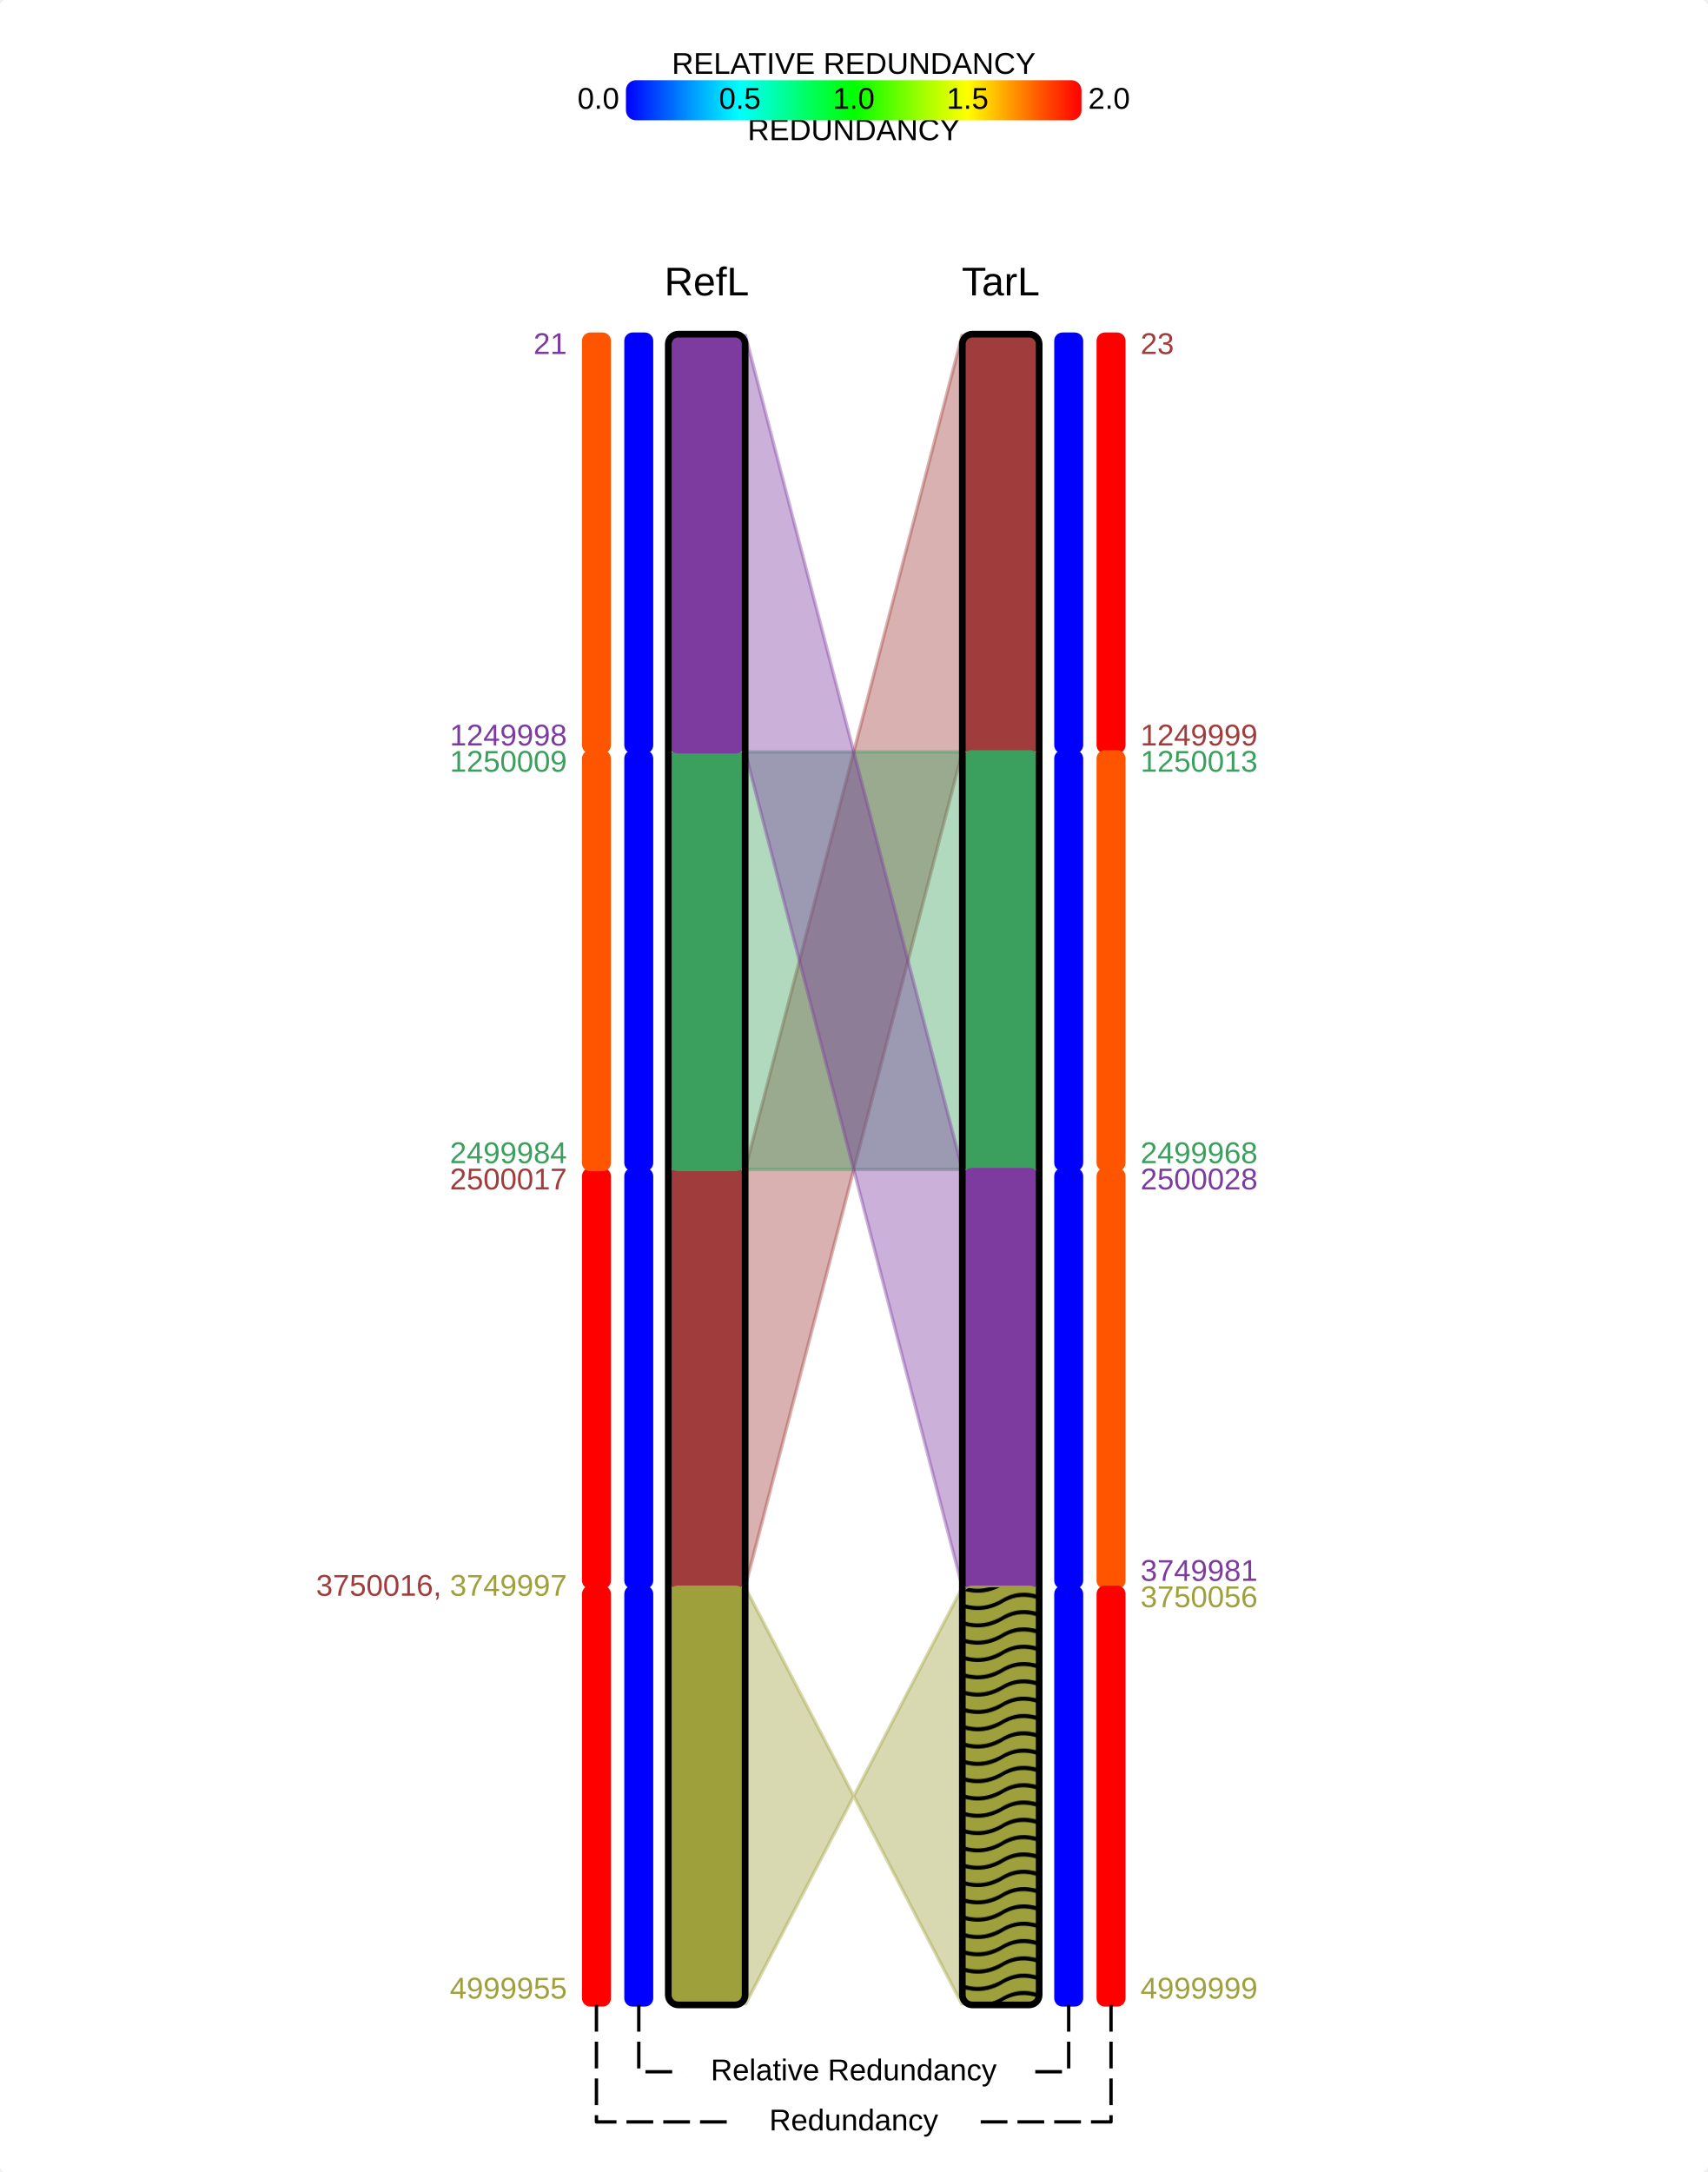
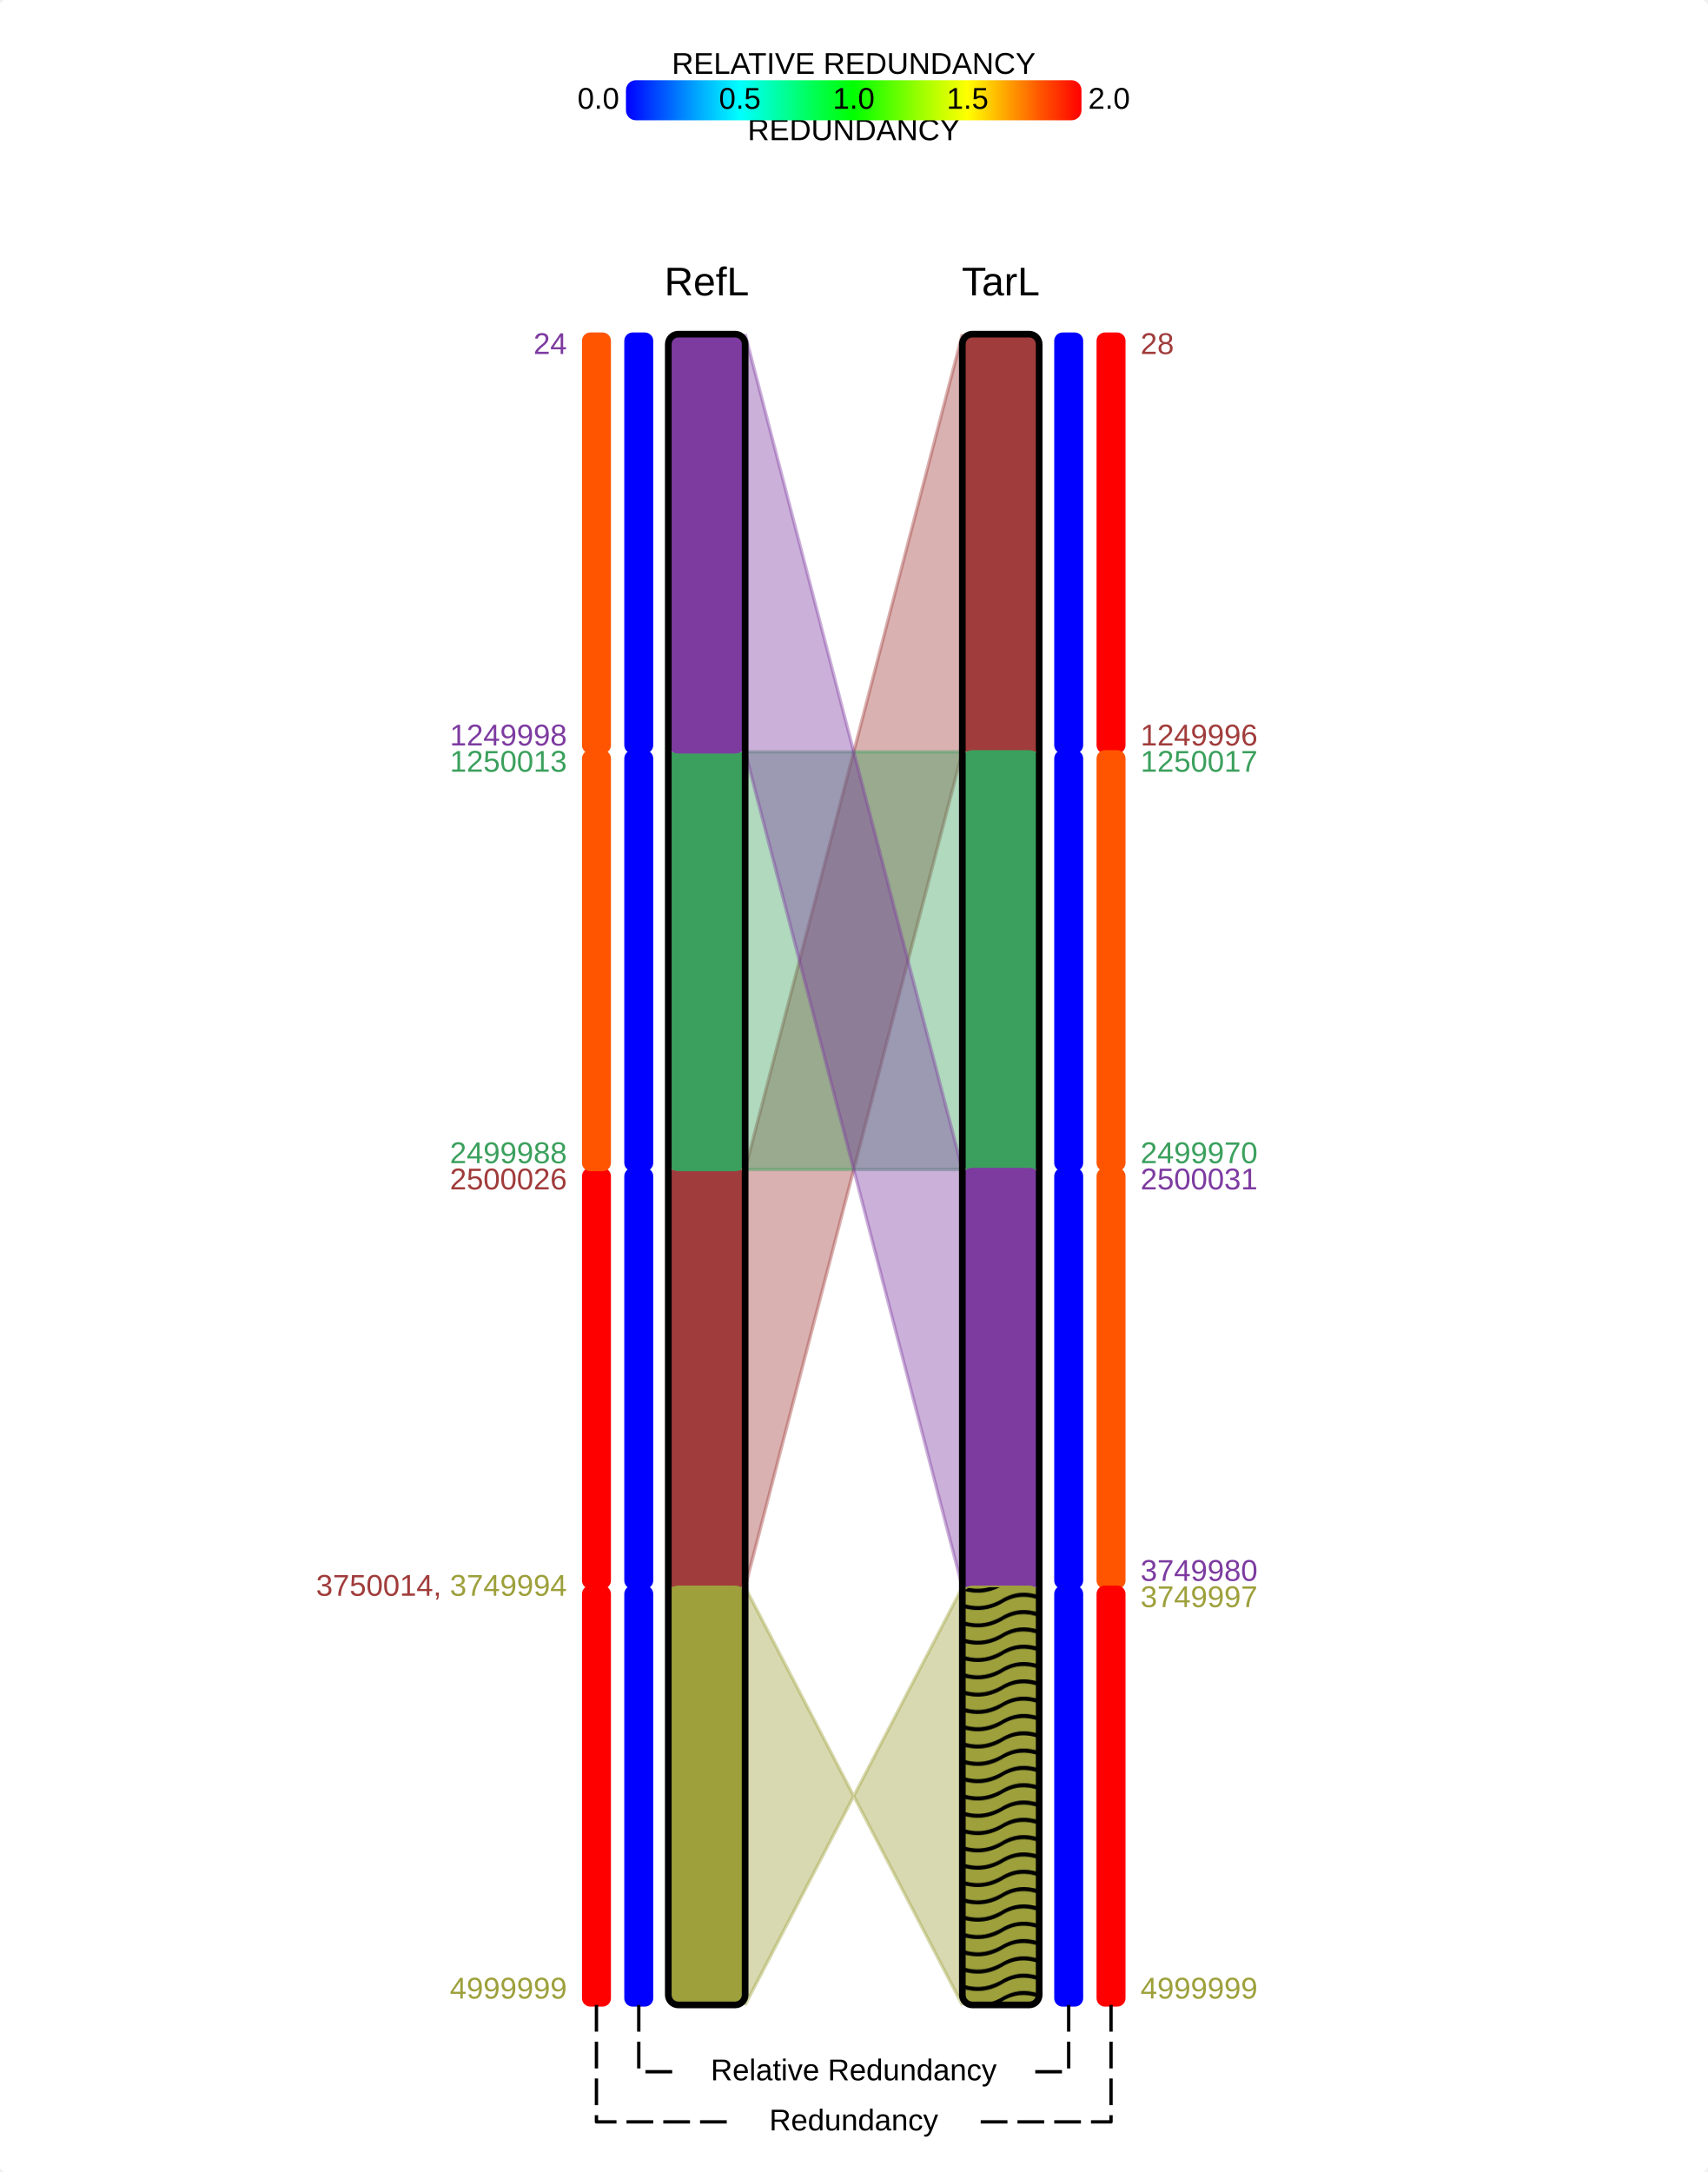
<svg xmlns="http://www.w3.org/2000/svg" width="511" height="650" id="svg2" version="1.1">
  <g id="layer1">
    <defs id="defs6211">
      <pattern id="Polkadots-large" patternTransform="translate(0,0)scale(10,10)" height="10" width="10" patternUnits="userSpaceOnUse">
        <circle id="circle4936" r="0.45" cy="0.810" cx="2.567" style="fill:black;stroke:none" />
        <circle id="circle4938" r="0.45" cy="2.33" cx="3.048" style="fill:black;stroke:none" />
        <circle id="circle4940" r="0.45" cy="2.415" cx="4.418" style="fill:black;stroke:none" />
        <circle id="circle4942" r="0.45" cy="3.029" cx="1.844" style="fill:black;stroke:none" />
        <circle id="circle4944" r="0.45" cy="1.363" cx="6.08" style="fill:black;stroke:none" />
        <circle id="circle4946" r="0.45" cy="4.413" cx="5.819" style="fill:black;stroke:none" />
        <circle id="circle4948" r="0.45" cy="4.048" cx="4.305" style="fill:black;stroke:none" />
        <circle id="circle4950" r="0.45" cy="3.045" cx="5.541" style="fill:black;stroke:none" />
        <circle id="circle4952" r="0.45" cy="5.527" cx="4.785" style="fill:black;stroke:none" />
        <circle id="circle4954" r="0.45" cy="5.184" cx="2.667" style="fill:black;stroke:none" />
        <circle id="circle4956" r="0.45" cy="1.448" cx="7.965" style="fill:black;stroke:none" />
        <circle id="circle4958" r="0.45" cy="5.049" cx="7.047" style="fill:black;stroke:none" />
        <circle id="circle4960" r="0.45" cy="0.895" cx="4.340" style="fill:black;stroke:none" />
        <circle id="circle4962" r="0.45" cy="0.340" cx="7.125" style="fill:black;stroke:none" />
        <circle id="circle4964" r="0.45" cy="1.049" cx="9.553" style="fill:black;stroke:none" />
        <circle id="circle4966" r="0.45" cy="2.689" cx="7.006" style="fill:black;stroke:none" />
        <circle id="circle4968" r="0.45" cy="2.689" cx="8.909" style="fill:black;stroke:none" />
        <circle id="circle4970" r="0.45" cy="4.407" cx="9.315" style="fill:black;stroke:none" />
        <circle id="circle4972" r="0.45" cy="3.870" cx="7.820" style="fill:black;stroke:none" />
        <circle id="circle4974" r="0.45" cy="5.948" cx="8.270" style="fill:black;stroke:none" />
        <circle id="circle4976" r="0.45" cy="7.428" cx="7.973" style="fill:black;stroke:none" />
        <circle id="circle4978" r="0.45" cy="8.072" cx="9.342" style="fill:black;stroke:none" />
        <circle id="circle4980" r="0.45" cy="9.315" cx="8.206" style="fill:black;stroke:none" />
        <circle id="circle4982" r="0.45" cy="9.475" cx="9.682" style="fill:black;stroke:none" />
        <circle id="circle4984" r="0.45" cy="6.186" cx="9.688" style="fill:black;stroke:none" />
        <circle id="circle4986" r="0.45" cy="6.296" cx="3.379" style="fill:black;stroke:none" />
        <circle id="circle4988" r="0.45" cy="8.204" cx="2.871" style="fill:black;stroke:none" />
        <circle id="circle4990" r="0.45" cy="8.719" cx="4.59" style="fill:black;stroke:none" />
        <circle id="circle4992" r="0.45" cy="9.671" cx="3.181" style="fill:black;stroke:none" />
        <circle id="circle4994" r="0.45" cy="7.315" cx="5.734" style="fill:black;stroke:none" />
        <circle id="circle4996" r="0.45" cy="6.513" cx="6.707" style="fill:black;stroke:none" />
        <circle id="circle4998" r="0.45" cy="9.670" cx="5.730" style="fill:black;stroke:none" />
        <circle id="circle5000" r="0.45" cy="8.373" cx="6.535" style="fill:black;stroke:none" />
        <circle id="circle5002" r="0.45" cy="7.154" cx="4.37" style="fill:black;stroke:none" />
        <circle id="circle5004" r="0.45" cy="7.25" cx="0.622" style="fill:black;stroke:none" />
        <circle id="circle5006" r="0.45" cy="5.679" cx="0.831" style="fill:black;stroke:none" />
        <circle id="circle5008" r="0.45" cy="8.519" cx="1.257" style="fill:black;stroke:none" />
        <circle id="circle5010" r="0.45" cy="6.877" cx="1.989" style="fill:black;stroke:none" />
        <circle id="circle5012" r="0.45" cy="3.181" cx="0.374" style="fill:black;stroke:none" />
        <circle id="circle5014" r="0.45" cy="1.664" cx="1.166" style="fill:black;stroke:none" />
        <circle id="circle5016" r="0.45" cy="0.093" cx="1.151" style="fill:black;stroke:none" />
        <circle id="circle5018" r="0.45" cy="10.093" cx="1.151" style="fill:black;stroke:none" />
        <circle id="circle5020" r="0.45" cy="4.451" cx="1.302" style="fill:black;stroke:none" />
        <circle id="circle5022" r="0.45" cy="3.763" cx="3.047" style="fill:black;stroke:none" />
      </pattern>
    </defs>
    <defs id="ffff">
      <pattern id="Wavy" height="5.181" width="30.0" patternUnits="userSpaceOnUse">
        <path id="path5114" d="M 7.597,0.061 C 5.079,-0.187 2.656,0.302 -0.01,1.788 L -0.01,3.061 C 2.773,1.431 5.173,1.052 7.472,1.280 C 9.770,1.508 11.969,2.361 14.253,3.218 C 18.820,4.931 23.804,6.676 30.066,3.061 L 30.062,1.788 C 23.622,5.497 19.246,3.770 14.691,2.061 C 12.413,1.207 10.115,0.311 7.597,0.061 z " style="fill:black;stroke:none;" />
      </pattern>
    </defs>
    <defs id="ffff">
      <pattern id="WavyWhite" height="5.181" width="30.0" patternUnits="userSpaceOnUse">
        <path id="path5114" d="M 7.597,0.061 C 5.079,-0.187 2.656,0.302 -0.01,1.788 L -0.01,3.061 C 2.773,1.431 5.173,1.052 7.472,1.280 C 9.770,1.508 11.969,2.361 14.253,3.218 C 18.820,4.931 23.804,6.676 30.066,3.061 L 30.062,1.788 C 23.622,5.497 19.246,3.770 14.691,2.061 C 12.413,1.207 10.115,0.311 7.597,0.061 z " style="fill:white;stroke:none;" />
      </pattern>
    </defs>
    <defs id="defs6219">
      <pattern id="xtrace" height="20.0" width="20.0" patternUnits="userSpaceOnUse">
        <path style="fill:#000000;stroke:#000000;stroke-width:0.30;stroke-linecap:butt;stroke-linejoin:miter;stroke-opacity:1;stroke-miterlimit:0;stroke-dasharray:none;fill-opacity:1" d="m 0.0,10.0 25,-25.0 0,5 -25,25 z" id="path7213" />
        <path style="fill:#000000;fill-opacity:1;stroke:#000000;stroke-width:0.30;stroke-linecap:butt;stroke-linejoin:miter;stroke-miterlimit:0;stroke-opacity:1;stroke-dasharray:none" d="m 0.0,30.0 25,-25.0 0,5 -25,25 z" id="path7213-8" />
        <path style="fill:#000000;fill-opacity:1;stroke:#000000;stroke-width:0.30;stroke-linecap:butt;stroke-linejoin:miter;stroke-miterlimit:0;stroke-opacity:1;stroke-dasharray:none" d="m 0.0,50.0 25,-25.0 0,5 -25,25 z" id="path7213-9" />
        <path style="fill:#000000;fill-opacity:1;stroke:#000000;stroke-width:0.30;stroke-linecap:butt;stroke-linejoin:miter;stroke-miterlimit:0;stroke-opacity:1;stroke-dasharray:none" d="m 0.0,70.0 25,-25.0 0,5 -25,25 z" id="path7213-10" />
        <path style="fill:#000000;fill-opacity:1;stroke:#000000;stroke-width:0.30;stroke-linecap:butt;stroke-linejoin:miter;stroke-miterlimit:0;stroke-opacity:1;stroke-dasharray:none" d="m 0.0,90.0 25,-25.0 0,5 -25,25 z" id="path7213-11" />
        <path style="fill:#000000;fill-opacity:1;stroke:#000000;stroke-width:0.30;stroke-linecap:butt;stroke-linejoin:miter;stroke-miterlimit:0;stroke-opacity:1;stroke-dasharray:none" d="m m 0.0,110.0 25,-25.0 0,05 -25,25 z" id="path7213-12" />
      </pattern>
    </defs>
    <defs id="defs4">
      <pattern id="dallas" patternTransform="translate(106.5938,206.9062)" height="4.75" width="4.75" patternUnits="userSpaceOnUse">
        <path style="fill:none;stroke:#000000;stroke-width:1;stroke-linecap:butt;stroke-linejoin:miter;stroke-miterlimit:0;stroke-opacity:1;stroke-dasharray:none" d="m -0.008,2.376 4.763,0" id="path2985" />
        <path style="fill:none;stroke:#000000;stroke-width:1;stroke-linecap:butt;stroke-linejoin:miter;stroke-miterlimit:0;stroke-opacity:1;stroke-dasharray:none" d="m 2.373,-0.006 0,4.763" id="path2985-1" />
      </pattern>
    </defs>
    <defs id="defs4">
      <pattern id="lineX" patternTransform="translate(106.5938,206.9062)" height="4.75" width="4.75" patternUnits="userSpaceOnUse">
        <path style="fill:none;stroke:#000000;stroke-width:1;stroke-linecap:butt;stroke-linejoin:miter;stroke-miterlimit:0;stroke-opacity:1;stroke-dasharray:none" d="m -0.008,2.376 4.763,0" id="path2985" />
      </pattern>
    </defs>
    <defs id="defs4">
      <pattern id="stripeX" patternTransform="translate(106.5938,206.9062)" height="4.75" width="4.75" patternUnits="userSpaceOnUse">
        <path style="fill:none;stroke:#000000;stroke-width:1;stroke-linecap:butt;stroke-linejoin:miter;stroke-miterlimit:0;stroke-opacity:1;stroke-dasharray:none" d="m 2.373,-0.006 0,4.763" id="path2985-1" />
      </pattern>
    </defs>
    <rect style="fill:white;stroke:white;fill-opacity:1;stroke-width:1;stroke-miterlimit:4;stroke-dasharray:none" id="rect3777" width="511.00" height="650.00" x="0.00" y="0.00" ry="3" />
    <text id="211.50000085.000000" x="211.50" y="85.00" dominant-baseline="middle" transform="" style="font-size:12px;font-style:normal;font-variant:normal;font-weight:normal;font-stretch:normal;fill:black;fill-opacity:1;text-align:start;line-height:125%%;writing-mode:lr-tb;text-anchor:middle;font-family:Arial;-inkscape-font-specification:Arial">RefL</text>
    <text id="299.50000085.000000" x="299.50" y="85.00" dominant-baseline="middle" transform="" style="font-size:12px;font-style:normal;font-variant:normal;font-weight:normal;font-stretch:normal;fill:black;fill-opacity:1;text-align:start;line-height:125%%;writing-mode:lr-tb;text-anchor:middle;font-family:Arial;-inkscape-font-specification:Arial">TarL</text>
-     <text id="169.666667100.002100" x="169.67" y="100.00" dominant-baseline="text-before-edge" transform="" style="font-size:9px;font-style:normal;font-variant:normal;font-weight:normal;font-stretch:normal;fill:black;fill-opacity:1;text-align:start;line-height:125%%;writing-mode:lr-tb;text-anchor:end;font-family:Arial;-inkscape-font-specification:Arial">
-       <tspan id="2" style="fill:#7D3BA0">21</tspan>
+     <text id="169.666667100.002400" x="169.67" y="100.00" dominant-baseline="text-before-edge" transform="" style="font-size:9px;font-style:normal;font-variant:normal;font-weight:normal;font-stretch:normal;fill:black;fill-opacity:1;text-align:start;line-height:125%%;writing-mode:lr-tb;text-anchor:end;font-family:Arial;-inkscape-font-specification:Arial">
+       <tspan id="2" style="fill:#7D3BA0">24</tspan>
    </text>
    <text id="169.666667224.999800" x="169.67" y="225.00" dominant-baseline="text-after-edge" transform="" style="font-size:9px;font-style:normal;font-variant:normal;font-weight:normal;font-stretch:normal;fill:black;fill-opacity:1;text-align:start;line-height:125%%;writing-mode:lr-tb;text-anchor:end;font-family:Arial;-inkscape-font-specification:Arial">
      <tspan id="2" style="fill:#7D3BA0">1249998</tspan>
    </text>
-     <text id="169.666667225.000900" x="169.67" y="225.00" dominant-baseline="text-before-edge" transform="" style="font-size:9px;font-style:normal;font-variant:normal;font-weight:normal;font-stretch:normal;fill:black;fill-opacity:1;text-align:start;line-height:125%%;writing-mode:lr-tb;text-anchor:end;font-family:Arial;-inkscape-font-specification:Arial">
-       <tspan id="1" style="fill:#3BA05D">1250009</tspan>
-     </text>
-     <text id="169.666667349.998400" x="169.67" y="350.00" dominant-baseline="text-after-edge" transform="" style="font-size:9px;font-style:normal;font-variant:normal;font-weight:normal;font-stretch:normal;fill:black;fill-opacity:1;text-align:start;line-height:125%%;writing-mode:lr-tb;text-anchor:end;font-family:Arial;-inkscape-font-specification:Arial">
-       <tspan id="1" style="fill:#3BA05D">2499984</tspan>
-     </text>
-     <text id="169.666667350.001700" x="169.67" y="350.00" dominant-baseline="text-before-edge" transform="" style="font-size:9px;font-style:normal;font-variant:normal;font-weight:normal;font-stretch:normal;fill:black;fill-opacity:1;text-align:start;line-height:125%%;writing-mode:lr-tb;text-anchor:end;font-family:Arial;-inkscape-font-specification:Arial">
-       <tspan id="0" style="fill:#A03C3B">2500017</tspan>
-     </text>
-     <text id="169.666667475.000600" x="169.67" y="475.00" dominant-baseline="middle" transform="" style="font-size:9px;font-style:normal;font-variant:normal;font-weight:normal;font-stretch:normal;fill:black;fill-opacity:1;text-align:start;line-height:125%%;writing-mode:lr-tb;text-anchor:end;font-family:Arial;-inkscape-font-specification:Arial">
-       <tspan id="0" style="fill:#A03C3B">3750016, </tspan>
-       <tspan id="3" style="fill:#9DA03B">3749997</tspan>
-     </text>
-     <text id="169.666667599.995500" x="169.67" y="600.00" dominant-baseline="text-after-edge" transform="" style="font-size:9px;font-style:normal;font-variant:normal;font-weight:normal;font-stretch:normal;fill:black;fill-opacity:1;text-align:start;line-height:125%%;writing-mode:lr-tb;text-anchor:end;font-family:Arial;-inkscape-font-specification:Arial">
-       <tspan id="3" style="fill:#9DA03B">4999955</tspan>
-     </text>
-     <text id="341.333333100.002300" x="341.33" y="100.00" dominant-baseline="text-before-edge" transform="" style="font-size:9px;font-style:normal;font-variant:normal;font-weight:normal;font-stretch:normal;fill:black;fill-opacity:1;text-align:start;line-height:125%%;writing-mode:lr-tb;text-anchor:start;font-family:Arial;-inkscape-font-specification:Arial">
-       <tspan id="0" style="fill:#A03C3B">23</tspan>
-     </text>
-     <text id="341.333333224.999900" x="341.33" y="225.00" dominant-baseline="text-after-edge" transform="" style="font-size:9px;font-style:normal;font-variant:normal;font-weight:normal;font-stretch:normal;fill:black;fill-opacity:1;text-align:start;line-height:125%%;writing-mode:lr-tb;text-anchor:start;font-family:Arial;-inkscape-font-specification:Arial">
-       <tspan id="0" style="fill:#A03C3B">1249999</tspan>
-     </text>
-     <text id="341.333333225.001300" x="341.33" y="225.00" dominant-baseline="text-before-edge" transform="" style="font-size:9px;font-style:normal;font-variant:normal;font-weight:normal;font-stretch:normal;fill:black;fill-opacity:1;text-align:start;line-height:125%%;writing-mode:lr-tb;text-anchor:start;font-family:Arial;-inkscape-font-specification:Arial">
+     <text id="169.666667225.001300" x="169.67" y="225.00" dominant-baseline="text-before-edge" transform="" style="font-size:9px;font-style:normal;font-variant:normal;font-weight:normal;font-stretch:normal;fill:black;fill-opacity:1;text-align:start;line-height:125%%;writing-mode:lr-tb;text-anchor:end;font-family:Arial;-inkscape-font-specification:Arial">
      <tspan id="1" style="fill:#3BA05D">1250013</tspan>
    </text>
-     <text id="341.333333349.996800" x="341.33" y="350.00" dominant-baseline="text-after-edge" transform="" style="font-size:9px;font-style:normal;font-variant:normal;font-weight:normal;font-stretch:normal;fill:black;fill-opacity:1;text-align:start;line-height:125%%;writing-mode:lr-tb;text-anchor:start;font-family:Arial;-inkscape-font-specification:Arial">
-       <tspan id="1" style="fill:#3BA05D">2499968</tspan>
+     <text id="169.666667349.998800" x="169.67" y="350.00" dominant-baseline="text-after-edge" transform="" style="font-size:9px;font-style:normal;font-variant:normal;font-weight:normal;font-stretch:normal;fill:black;fill-opacity:1;text-align:start;line-height:125%%;writing-mode:lr-tb;text-anchor:end;font-family:Arial;-inkscape-font-specification:Arial">
+       <tspan id="1" style="fill:#3BA05D">2499988</tspan>
    </text>
-     <text id="341.333333350.002800" x="341.33" y="350.00" dominant-baseline="text-before-edge" transform="" style="font-size:9px;font-style:normal;font-variant:normal;font-weight:normal;font-stretch:normal;fill:black;fill-opacity:1;text-align:start;line-height:125%%;writing-mode:lr-tb;text-anchor:start;font-family:Arial;-inkscape-font-specification:Arial">
-       <tspan id="2" style="fill:#7D3BA0">2500028</tspan>
+     <text id="169.666667350.002600" x="169.67" y="350.00" dominant-baseline="text-before-edge" transform="" style="font-size:9px;font-style:normal;font-variant:normal;font-weight:normal;font-stretch:normal;fill:black;fill-opacity:1;text-align:start;line-height:125%%;writing-mode:lr-tb;text-anchor:end;font-family:Arial;-inkscape-font-specification:Arial">
+       <tspan id="0" style="fill:#A03C3B">2500026</tspan>
    </text>
-     <text id="341.333333474.998100" x="341.33" y="475.00" dominant-baseline="text-after-edge" transform="" style="font-size:9px;font-style:normal;font-variant:normal;font-weight:normal;font-stretch:normal;fill:black;fill-opacity:1;text-align:start;line-height:125%%;writing-mode:lr-tb;text-anchor:start;font-family:Arial;-inkscape-font-specification:Arial">
-       <tspan id="2" style="fill:#7D3BA0">3749981</tspan>
+     <text id="169.666667475.000400" x="169.67" y="475.00" dominant-baseline="middle" transform="" style="font-size:9px;font-style:normal;font-variant:normal;font-weight:normal;font-stretch:normal;fill:black;fill-opacity:1;text-align:start;line-height:125%%;writing-mode:lr-tb;text-anchor:end;font-family:Arial;-inkscape-font-specification:Arial">
+       <tspan id="0" style="fill:#A03C3B">3750014, </tspan>
+       <tspan id="3" style="fill:#9DA03B">3749994</tspan>
    </text>
-     <text id="341.333333475.005600" x="341.33" y="475.01" dominant-baseline="text-before-edge" transform="" style="font-size:9px;font-style:normal;font-variant:normal;font-weight:normal;font-stretch:normal;fill:black;fill-opacity:1;text-align:start;line-height:125%%;writing-mode:lr-tb;text-anchor:start;font-family:Arial;-inkscape-font-specification:Arial">
-       <tspan id="3" style="fill:#9DA03B">3750056</tspan>
+     <text id="169.666667599.999900" x="169.67" y="600.00" dominant-baseline="text-after-edge" transform="" style="font-size:9px;font-style:normal;font-variant:normal;font-weight:normal;font-stretch:normal;fill:black;fill-opacity:1;text-align:start;line-height:125%%;writing-mode:lr-tb;text-anchor:end;font-family:Arial;-inkscape-font-specification:Arial">
+       <tspan id="3" style="fill:#9DA03B">4999999</tspan>
+     </text>
+     <text id="341.333333100.002800" x="341.33" y="100.00" dominant-baseline="text-before-edge" transform="" style="font-size:9px;font-style:normal;font-variant:normal;font-weight:normal;font-stretch:normal;fill:black;fill-opacity:1;text-align:start;line-height:125%%;writing-mode:lr-tb;text-anchor:start;font-family:Arial;-inkscape-font-specification:Arial">
+       <tspan id="0" style="fill:#A03C3B">28</tspan>
+     </text>
+     <text id="341.333333224.999600" x="341.33" y="225.00" dominant-baseline="text-after-edge" transform="" style="font-size:9px;font-style:normal;font-variant:normal;font-weight:normal;font-stretch:normal;fill:black;fill-opacity:1;text-align:start;line-height:125%%;writing-mode:lr-tb;text-anchor:start;font-family:Arial;-inkscape-font-specification:Arial">
+       <tspan id="0" style="fill:#A03C3B">1249996</tspan>
+     </text>
+     <text id="341.333333225.001700" x="341.33" y="225.00" dominant-baseline="text-before-edge" transform="" style="font-size:9px;font-style:normal;font-variant:normal;font-weight:normal;font-stretch:normal;fill:black;fill-opacity:1;text-align:start;line-height:125%%;writing-mode:lr-tb;text-anchor:start;font-family:Arial;-inkscape-font-specification:Arial">
+       <tspan id="1" style="fill:#3BA05D">1250017</tspan>
+     </text>
+     <text id="341.333333349.997000" x="341.33" y="350.00" dominant-baseline="text-after-edge" transform="" style="font-size:9px;font-style:normal;font-variant:normal;font-weight:normal;font-stretch:normal;fill:black;fill-opacity:1;text-align:start;line-height:125%%;writing-mode:lr-tb;text-anchor:start;font-family:Arial;-inkscape-font-specification:Arial">
+       <tspan id="1" style="fill:#3BA05D">2499970</tspan>
+     </text>
+     <text id="341.333333350.003100" x="341.33" y="350.00" dominant-baseline="text-before-edge" transform="" style="font-size:9px;font-style:normal;font-variant:normal;font-weight:normal;font-stretch:normal;fill:black;fill-opacity:1;text-align:start;line-height:125%%;writing-mode:lr-tb;text-anchor:start;font-family:Arial;-inkscape-font-specification:Arial">
+       <tspan id="2" style="fill:#7D3BA0">2500031</tspan>
+     </text>
+     <text id="341.333333474.998000" x="341.33" y="475.00" dominant-baseline="text-after-edge" transform="" style="font-size:9px;font-style:normal;font-variant:normal;font-weight:normal;font-stretch:normal;fill:black;fill-opacity:1;text-align:start;line-height:125%%;writing-mode:lr-tb;text-anchor:start;font-family:Arial;-inkscape-font-specification:Arial">
+       <tspan id="2" style="fill:#7D3BA0">3749980</tspan>
+     </text>
+     <text id="341.333333474.999700" x="341.33" y="475.00" dominant-baseline="text-before-edge" transform="" style="font-size:9px;font-style:normal;font-variant:normal;font-weight:normal;font-stretch:normal;fill:black;fill-opacity:1;text-align:start;line-height:125%%;writing-mode:lr-tb;text-anchor:start;font-family:Arial;-inkscape-font-specification:Arial">
+       <tspan id="3" style="fill:#9DA03B">3749997</tspan>
    </text>
    <text id="341.333333599.999900" x="341.33" y="600.00" dominant-baseline="text-after-edge" transform="" style="font-size:9px;font-style:normal;font-variant:normal;font-weight:normal;font-stretch:normal;fill:black;fill-opacity:1;text-align:start;line-height:125%%;writing-mode:lr-tb;text-anchor:start;font-family:Arial;-inkscape-font-specification:Arial">
      <tspan id="3" style="fill:#9DA03B">4999999</tspan>
    </text>
    <rect style="fill:#A03C3B;stroke:#A03C3B;fill-opacity:1.00;stroke-width:1;stroke-miterlimit:4;stroke-dasharray:none" id="rect3777" width="23.00" height="125.00" x="200.00" y="350.00" ry="3" />
    <rect style="fill:#0000ff;stroke:#0000ff;fill-opacity:1.00;stroke-width:1;stroke-miterlimit:4;stroke-dasharray:none" id="rect3777" width="7.67" height="125.00" x="187.33" y="350.00" ry="2" />
    <rect style="fill:#ff0000;stroke:#ff0000;fill-opacity:1.00;stroke-width:1;stroke-miterlimit:4;stroke-dasharray:none" id="rect3777" width="7.67" height="125.00" x="174.67" y="350.00" ry="2" />
    <rect style="fill:#A03C3B;stroke:#A03C3B;fill-opacity:1.00;stroke-width:1;stroke-miterlimit:4;stroke-dasharray:none" id="rect3777" width="23.00" height="125.00" x="288.00" y="100.00" ry="3" />
    <rect style="fill:#0000ff;stroke:#0000ff;fill-opacity:1.00;stroke-width:1;stroke-miterlimit:4;stroke-dasharray:none" id="rect3777" width="7.67" height="125.00" x="316.00" y="100.00" ry="2" />
    <rect style="fill:#ff0000;stroke:#ff0000;fill-opacity:1.00;stroke-width:1;stroke-miterlimit:4;stroke-dasharray:none" id="rect3777" width="7.67" height="125.00" x="328.67" y="100.00" ry="2" />
    <polygon points="223.00,350.00 223.00,475.00 288.00,225.00 288.00,100.00" style="fill:#A03C3B;stroke:#A03C3B;stroke-width:1;stroke-opacity:0.4;fill-opacity:0.4" />
    <rect style="fill:#3BA05D;stroke:#3BA05D;fill-opacity:1.00;stroke-width:1;stroke-miterlimit:4;stroke-dasharray:none" id="rect3777" width="23.00" height="125.00" x="200.00" y="225.00" ry="3" />
    <rect style="fill:#0000ff;stroke:#0000ff;fill-opacity:1.00;stroke-width:1;stroke-miterlimit:4;stroke-dasharray:none" id="rect3777" width="7.67" height="125.00" x="187.33" y="225.00" ry="2" />
    <rect style="fill:#ff5500;stroke:#ff5500;fill-opacity:1.00;stroke-width:1;stroke-miterlimit:4;stroke-dasharray:none" id="rect3777" width="7.67" height="125.00" x="174.67" y="225.00" ry="2" />
    <rect style="fill:#3BA05D;stroke:#3BA05D;fill-opacity:1.00;stroke-width:1;stroke-miterlimit:4;stroke-dasharray:none" id="rect3777" width="23.00" height="125.00" x="288.00" y="225.00" ry="3" />
    <rect style="fill:#0000ff;stroke:#0000ff;fill-opacity:1.00;stroke-width:1;stroke-miterlimit:4;stroke-dasharray:none" id="rect3777" width="7.67" height="125.00" x="316.00" y="225.00" ry="2" />
    <rect style="fill:#ff5500;stroke:#ff5500;fill-opacity:1.00;stroke-width:1;stroke-miterlimit:4;stroke-dasharray:none" id="rect3777" width="7.67" height="125.00" x="328.67" y="225.00" ry="2" />
    <polygon points="223.00,225.00 223.00,350.00 288.00,350.00 288.00,225.00" style="fill:#3BA05D;stroke:#3BA05D;stroke-width:1;stroke-opacity:0.4;fill-opacity:0.4" />
    <rect style="fill:#7D3BA0;stroke:#7D3BA0;fill-opacity:1.00;stroke-width:1;stroke-miterlimit:4;stroke-dasharray:none" id="rect3777" width="23.00" height="125.00" x="200.00" y="100.00" ry="3" />
    <rect style="fill:#0000ff;stroke:#0000ff;fill-opacity:1.00;stroke-width:1;stroke-miterlimit:4;stroke-dasharray:none" id="rect3777" width="7.67" height="125.00" x="187.33" y="100.00" ry="2" />
    <rect style="fill:#ff5500;stroke:#ff5500;fill-opacity:1.00;stroke-width:1;stroke-miterlimit:4;stroke-dasharray:none" id="rect3777" width="7.67" height="125.00" x="174.67" y="100.00" ry="2" />
-     <rect style="fill:#7D3BA0;stroke:#7D3BA0;fill-opacity:1.00;stroke-width:1;stroke-miterlimit:4;stroke-dasharray:none" id="rect3777" width="23.00" height="125.00" x="288.00" y="350.00" ry="3" />
-     <rect style="fill:#0000ff;stroke:#0000ff;fill-opacity:1.00;stroke-width:1;stroke-miterlimit:4;stroke-dasharray:none" id="rect3777" width="7.67" height="125.00" x="316.00" y="350.00" ry="2" />
-     <rect style="fill:#ff5500;stroke:#ff5500;fill-opacity:1.00;stroke-width:1;stroke-miterlimit:4;stroke-dasharray:none" id="rect3777" width="7.67" height="125.00" x="328.67" y="350.00" ry="2" />
+     <rect style="fill:#7D3BA0;stroke:#7D3BA0;fill-opacity:1.00;stroke-width:1;stroke-miterlimit:4;stroke-dasharray:none" id="rect3777" width="23.00" height="124.99" x="288.00" y="350.00" ry="3" />
+     <rect style="fill:#0000ff;stroke:#0000ff;fill-opacity:1.00;stroke-width:1;stroke-miterlimit:4;stroke-dasharray:none" id="rect3777" width="7.67" height="124.99" x="316.00" y="350.00" ry="2" />
+     <rect style="fill:#ff5500;stroke:#ff5500;fill-opacity:1.00;stroke-width:1;stroke-miterlimit:4;stroke-dasharray:none" id="rect3777" width="7.67" height="124.99" x="328.67" y="350.00" ry="2" />
    <polygon points="223.00,100.00 223.00,225.00 288.00,475.00 288.00,350.00" style="fill:#7D3BA0;stroke:#7D3BA0;stroke-width:1;stroke-opacity:0.4;fill-opacity:0.4" />
    <rect style="fill:#9DA03B;stroke:#9DA03B;fill-opacity:1.00;stroke-width:1;stroke-miterlimit:4;stroke-dasharray:none" id="rect3777" width="23.00" height="125.00" x="200.00" y="475.00" ry="3" />
    <rect style="fill:#0000ff;stroke:#0000ff;fill-opacity:1.00;stroke-width:1;stroke-miterlimit:4;stroke-dasharray:none" id="rect3777" width="7.67" height="125.00" x="187.33" y="475.00" ry="2" />
    <rect style="fill:#ff0000;stroke:#ff0000;fill-opacity:1.00;stroke-width:1;stroke-miterlimit:4;stroke-dasharray:none" id="rect3777" width="7.67" height="125.00" x="174.67" y="475.00" ry="2" />
-     <rect style="fill:#9DA03B;stroke:#9DA03B;fill-opacity:1.00;stroke-width:1;stroke-miterlimit:4;stroke-dasharray:none" id="rect3777" width="23.00" height="124.99" x="288.00" y="475.01" ry="3" />
-     <rect style="fill-opacity:1.00;stroke-width:2;stroke-miterlimit:4;stroke-dasharray:none;fill:url(#Wavy);fill-rule:nonzero;opacity:1;" id="rect6217" width="23.00" height="124.99" x="288.00" y="475.01" ry="3" />
-     <rect style="fill:#0000ff;stroke:#0000ff;fill-opacity:1.00;stroke-width:1;stroke-miterlimit:4;stroke-dasharray:none" id="rect3777" width="7.67" height="124.99" x="316.00" y="475.01" ry="2" />
-     <rect style="fill:#ff0000;stroke:#ff0000;fill-opacity:1.00;stroke-width:1;stroke-miterlimit:4;stroke-dasharray:none" id="rect3777" width="7.67" height="124.99" x="328.67" y="475.01" ry="2" />
-     <polygon points="223.00,475.00 223.00,600.00 288.00,475.01 288.00,600.00" style="fill:#9DA03B;stroke:#9DA03B;stroke-width:1;stroke-opacity:0.4;fill-opacity:0.4" />
+     <rect style="fill:#9DA03B;stroke:#9DA03B;fill-opacity:1.00;stroke-width:1;stroke-miterlimit:4;stroke-dasharray:none" id="rect3777" width="23.00" height="125.00" x="288.00" y="475.00" ry="3" />
+     <rect style="fill-opacity:1.00;stroke-width:2;stroke-miterlimit:4;stroke-dasharray:none;fill:url(#Wavy);fill-rule:nonzero;opacity:1;" id="rect6217" width="23.00" height="125.00" x="288.00" y="475.00" ry="3" />
+     <rect style="fill:#0000ff;stroke:#0000ff;fill-opacity:1.00;stroke-width:1;stroke-miterlimit:4;stroke-dasharray:none" id="rect3777" width="7.67" height="125.00" x="316.00" y="475.00" ry="2" />
+     <rect style="fill:#ff0000;stroke:#ff0000;fill-opacity:1.00;stroke-width:1;stroke-miterlimit:4;stroke-dasharray:none" id="rect3777" width="7.67" height="125.00" x="328.67" y="475.00" ry="2" />
+     <polygon points="223.00,475.00 223.00,600.00 288.00,475.00 288.00,600.00" style="fill:#9DA03B;stroke:#9DA03B;stroke-width:1;stroke-opacity:0.4;fill-opacity:0.4" />
    <rect style="fill:none;stroke:#000000;stroke-width:2;stroke-linecap:butt;stroke-linejoin:miter;stroke-miterlimit:4;stroke-opacity:1;stroke-dasharray:none" id="rect2985" width="23.00" height="500.00" x="200.00" y="100.00" ry="3" />
    <rect style="fill:none;stroke:#000000;stroke-width:2;stroke-linecap:butt;stroke-linejoin:miter;stroke-miterlimit:4;stroke-opacity:1;stroke-dasharray:none" id="rect2985" width="23.00" height="500.00" x="288.00" y="100.00" ry="3" />
    <text id="255.50000024.000000" x="255.50" y="24.00" dominant-baseline="text-after-edge" transform="" style="font-size:9px;font-style:normal;font-variant:normal;font-weight:normal;font-stretch:normal;fill:black;fill-opacity:1;text-align:start;line-height:125%%;writing-mode:lr-tb;text-anchor:middle;font-family:Arial;-inkscape-font-specification:Arial">RELATIVE REDUNDANCY</text>
    <text id="255.50000036.000000" x="255.50" y="36.00" dominant-baseline="text-before-edge" transform="" style="font-size:9px;font-style:normal;font-variant:normal;font-weight:normal;font-stretch:normal;fill:black;fill-opacity:1;text-align:start;line-height:125%%;writing-mode:lr-tb;text-anchor:middle;font-family:Arial;-inkscape-font-specification:Arial">REDUNDANCY</text>
    <defs>
      <linearGradient id="grad187.33333324.000000" x1="0%" y1="0%" x2="100%" y2="0%">
        <stop offset="0%" style="stop-color:#0000ff;stop-opacity:1" />
        <stop offset="8%" style="stop-color:#0055ff;stop-opacity:1" />
        <stop offset="16%" style="stop-color:#00aaff;stop-opacity:1" />
        <stop offset="25%" style="stop-color:#00ffff;stop-opacity:1" />
        <stop offset="33%" style="stop-color:#00ffaa;stop-opacity:1" />
        <stop offset="41%" style="stop-color:#00ff55;stop-opacity:1" />
        <stop offset="50%" style="stop-color:#00ff00;stop-opacity:1" />
        <stop offset="58%" style="stop-color:#55ff00;stop-opacity:1" />
        <stop offset="66%" style="stop-color:#aaff00;stop-opacity:1" />
        <stop offset="75%" style="stop-color:#ffff00;stop-opacity:1" />
        <stop offset="83%" style="stop-color:#ffaa00;stop-opacity:1" />
        <stop offset="91%" style="stop-color:#ff5500;stop-opacity:1" />
        <stop offset="100%" style="stop-color:#ff0000;stop-opacity:1" />
      </linearGradient>
    </defs>
    <rect fill="url(#grad187.33333324.000000)" width="136.33" height="12.00" x="187.33" y="24.00" ry="3" />
    <text id="185.33333330.000000" x="185.33" y="30.00" dominant-baseline="middle" transform="" style="font-size:9px;font-style:normal;font-variant:normal;font-weight:normal;font-stretch:normal;fill:black;fill-opacity:1;text-align:start;line-height:125%%;writing-mode:lr-tb;text-anchor:end;font-family:Arial;-inkscape-font-specification:Arial">0.0</text>
    <text id="221.41666730.000000" x="221.42" y="30.00" dominant-baseline="middle" transform="" style="font-size:9px;font-style:normal;font-variant:normal;font-weight:normal;font-stretch:normal;fill:black;fill-opacity:1;text-align:start;line-height:125%%;writing-mode:lr-tb;text-anchor:middle;font-family:Arial;-inkscape-font-specification:Arial">0.5</text>
    <text id="255.50000030.000000" x="255.50" y="30.00" dominant-baseline="middle" transform="" style="font-size:9px;font-style:normal;font-variant:normal;font-weight:normal;font-stretch:normal;fill:black;fill-opacity:1;text-align:start;line-height:125%%;writing-mode:lr-tb;text-anchor:middle;font-family:Arial;-inkscape-font-specification:Arial">1.0</text>
    <text id="289.58333330.000000" x="289.58" y="30.00" dominant-baseline="middle" transform="" style="font-size:9px;font-style:normal;font-variant:normal;font-weight:normal;font-stretch:normal;fill:black;fill-opacity:1;text-align:start;line-height:125%%;writing-mode:lr-tb;text-anchor:middle;font-family:Arial;-inkscape-font-specification:Arial">1.5</text>
    <text id="325.66666730.000000" x="325.67" y="30.00" dominant-baseline="middle" transform="" style="font-size:9px;font-style:normal;font-variant:normal;font-weight:normal;font-stretch:normal;fill:black;fill-opacity:1;text-align:start;line-height:125%%;writing-mode:lr-tb;text-anchor:start;font-family:Arial;-inkscape-font-specification:Arial">2.0</text>
-     <path d="M 191.17,600.00 v 20.005 h 13" style="fill:none;stroke:black;stroke-linejoin:round;stroke-dasharray:8 3;stroke-width:1.00" />
+     <path d="M 191.17,600.00 v 20 h 13" style="fill:none;stroke:black;stroke-linejoin:round;stroke-dasharray:8 3;stroke-width:1.00" />
    <path d="M 319.83,600.00 v 20 h -13" style="fill:none;stroke:black;stroke-linejoin:round;stroke-dasharray:8 3;stroke-width:1.00" />
    <text id="255.500000620.000000" x="255.50" y="620.00" dominant-baseline="middle" transform="" style="font-size:9px;font-style:normal;font-variant:normal;font-weight:normal;font-stretch:normal;fill:black;fill-opacity:1;text-align:start;line-height:125%%;writing-mode:lr-tb;text-anchor:middle;font-family:Arial;-inkscape-font-specification:Arial">Relative Redundancy</text>
-     <path d="M 178.50,600.00 v 35.005 h 40.667" style="fill:none;stroke:black;stroke-linejoin:round;stroke-dasharray:8 3;stroke-width:1.00" />
+     <path d="M 178.50,600.00 v 35 h 40.667" style="fill:none;stroke:black;stroke-linejoin:round;stroke-dasharray:8 3;stroke-width:1.00" />
    <path d="M 332.50,600.00 v 35 h -40.667" style="fill:none;stroke:black;stroke-linejoin:round;stroke-dasharray:8 3;stroke-width:1.00" />
    <text id="255.500000635.000000" x="255.50" y="635.00" dominant-baseline="middle" transform="" style="font-size:9px;font-style:normal;font-variant:normal;font-weight:normal;font-stretch:normal;fill:black;fill-opacity:1;text-align:start;line-height:125%%;writing-mode:lr-tb;text-anchor:middle;font-family:Arial;-inkscape-font-specification:Arial">Redundancy</text>
  </g>
</svg>
